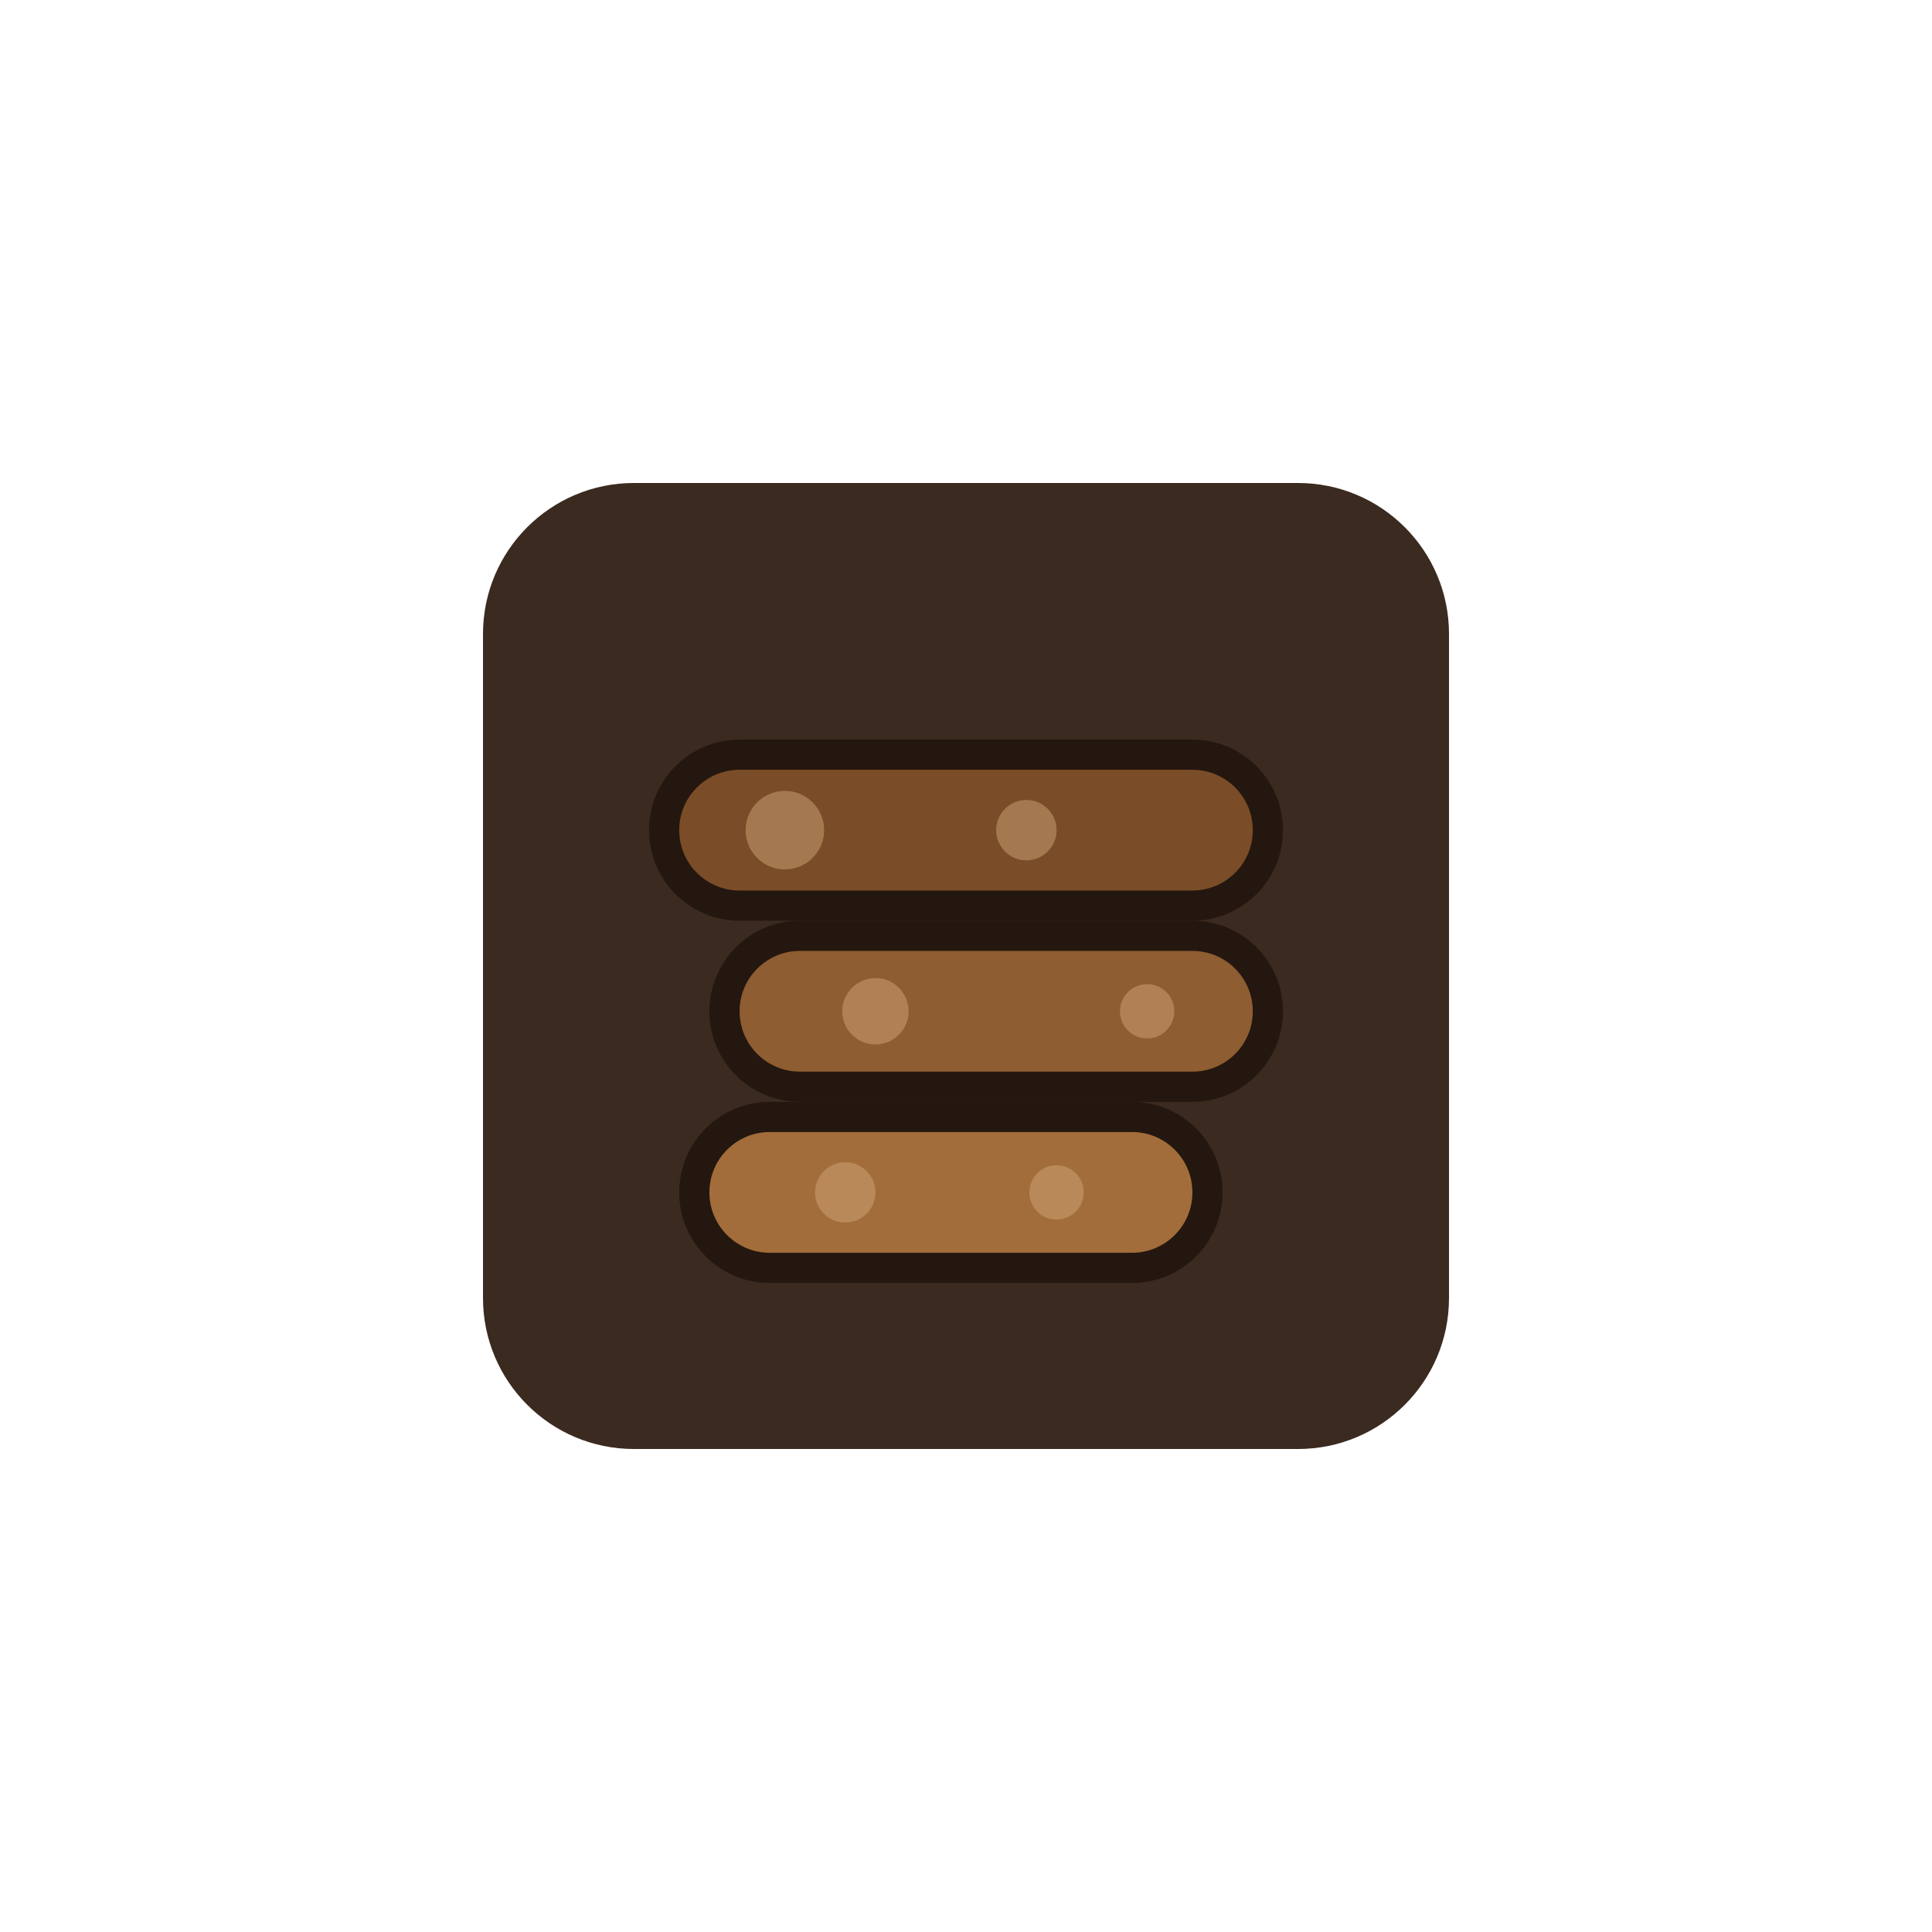
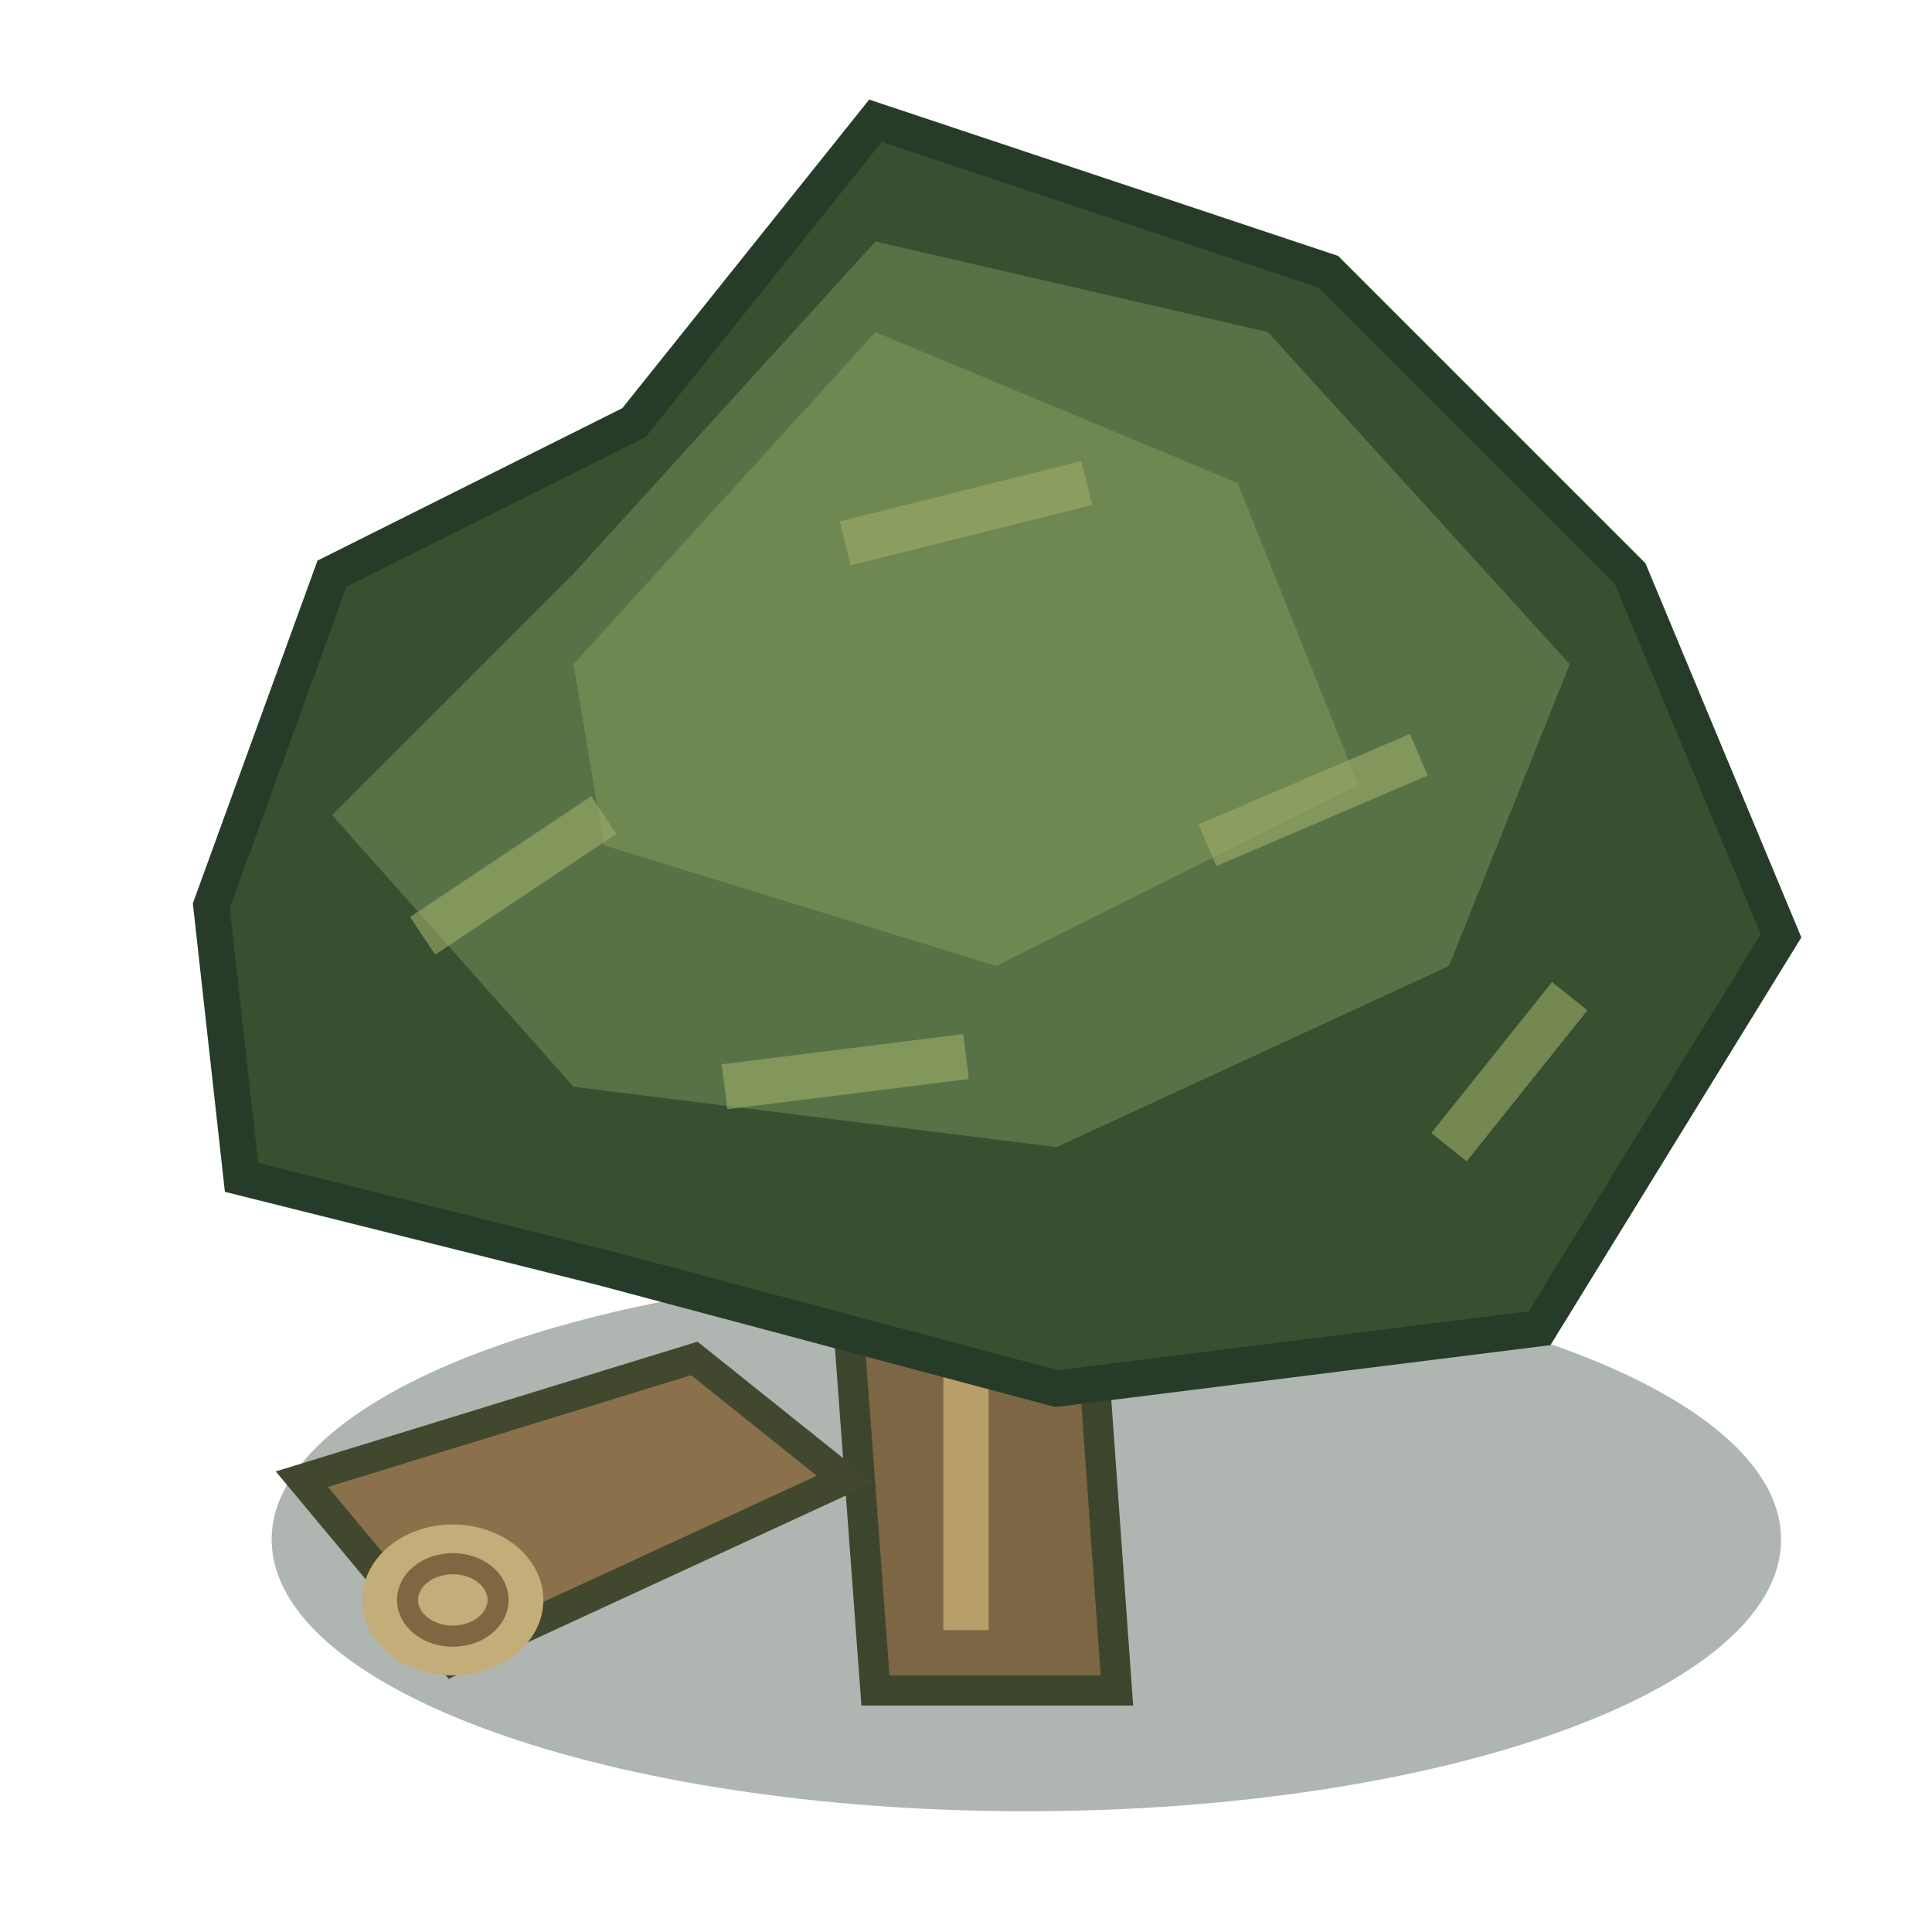
<svg xmlns="http://www.w3.org/2000/svg" viewBox="0 0 64 64">
-   <g transform="translate(16 16) scale(0.5)">
-     <rect width="64" height="64" rx="10" fill="#3b2a1f" />
-     <g stroke="#24170f" stroke-width="2" stroke-linecap="round" stroke-linejoin="round">
-       <rect x="12" y="18" width="40" height="10" rx="5" fill="#7a4d28" />
-       <rect x="16" y="30" width="36" height="10" rx="5" fill="#8e5d31" />
-       <rect x="14" y="42" width="34" height="10" rx="5" fill="#a26d3a" />
-     </g>
-     <g fill="#cfa578" opacity="0.5">
-       <circle cx="20" cy="23" r="2.6" />
-       <circle cx="36" cy="23" r="2" />
-       <circle cx="26" cy="35" r="2.2" />
-       <circle cx="44" cy="35" r="1.8" />
-       <circle cx="24" cy="47" r="2" />
-       <circle cx="38" cy="47" r="1.8" />
-     </g>
-   </g>
+   <defs>
+     <linearGradient id="metal" x1="0" x2="0.5" y1="0" y2="1">
+       <stop stop-color="#98a69a" />
+       <stop offset=".4" stop-color="#6e7a72" />
+       <stop offset="1" stop-color="#44524d" />
+     </linearGradient>
+     <linearGradient id="olive" x1="0" x2="0" y1="0" y2="1">
+       <stop stop-color="#a2a175" />
+       <stop offset=".35" stop-color="#777e51" />
+       <stop offset="1" stop-color="#4a583d" />
+     </linearGradient>
+     <linearGradient id="copper" x1="0" x2="0" y1="0" y2="1">
+       <stop stop-color="#cf9771" />
+       <stop offset="1" stop-color="#875740" />
+     </linearGradient>
+     <linearGradient id="roof" x1="0" x2="0" y1="0" y2="1">
+       <stop stop-color="#8b9887" />
+       <stop offset="1" stop-color="#465b51" />
+     </linearGradient>
+     <linearGradient id="water" x1="0" x2=".6" y1="0" y2="1">
+       <stop stop-color="#89bec0" />
+       <stop offset=".45" stop-color="#477e8b" />
+       <stop offset="1" stop-color="#244f62" />
+     </linearGradient>
+     <pattern id="hazard" width="8" height="8" patternUnits="userSpaceOnUse" patternTransform="rotate(45)">
+       <rect width="8" height="8" fill="#c8af59" />
+       <rect width="4" height="8" fill="#363b2e" />
+     </pattern>
+   </defs>
+   <ellipse cx="34" cy="51" rx="25" ry="9" fill="#15271a" opacity=".34" />
+   <path d="M27 29l8-1 2 28h-8z" fill="#7c6644" stroke="#3d462d" stroke-width="1" />
+   <path d="M32 30v24" stroke="#b89e68" stroke-width="1.5" />
+   <path d="M7 30l4-11 10-5 8-10 15 5 10 10 5 12-8 13-16 2-15-4-12-3z" fill="#384f30" stroke="#263c29" stroke-width="1.2" />
+   <path d="M11 27l8-8 10-11 13 3 10 11-4 10-13 6-16-2z" fill="#577246" />
+   <path d="M19 22l10-11 12 5 4 10-12 6-13-4z" fill="#6f8750" />
+   <path d="M14 31l6-4m8-9 8-2m4 12 7-3m-23 11 8-1m16 3 4-5" stroke="#a0ad69" stroke-width="1.5" opacity=".6" />
+   <path d="M10 49l13-4 5 4-13 6z" fill="#8a714c" stroke="#41482d" stroke-width="1" />
+   <ellipse cx="15" cy="53" rx="3" ry="2.5" fill="#c3ad78" />
+   <ellipse cx="15" cy="53" rx="1.5" ry="1.2" fill="none" stroke="#806743" stroke-width=".7" />
</svg>
